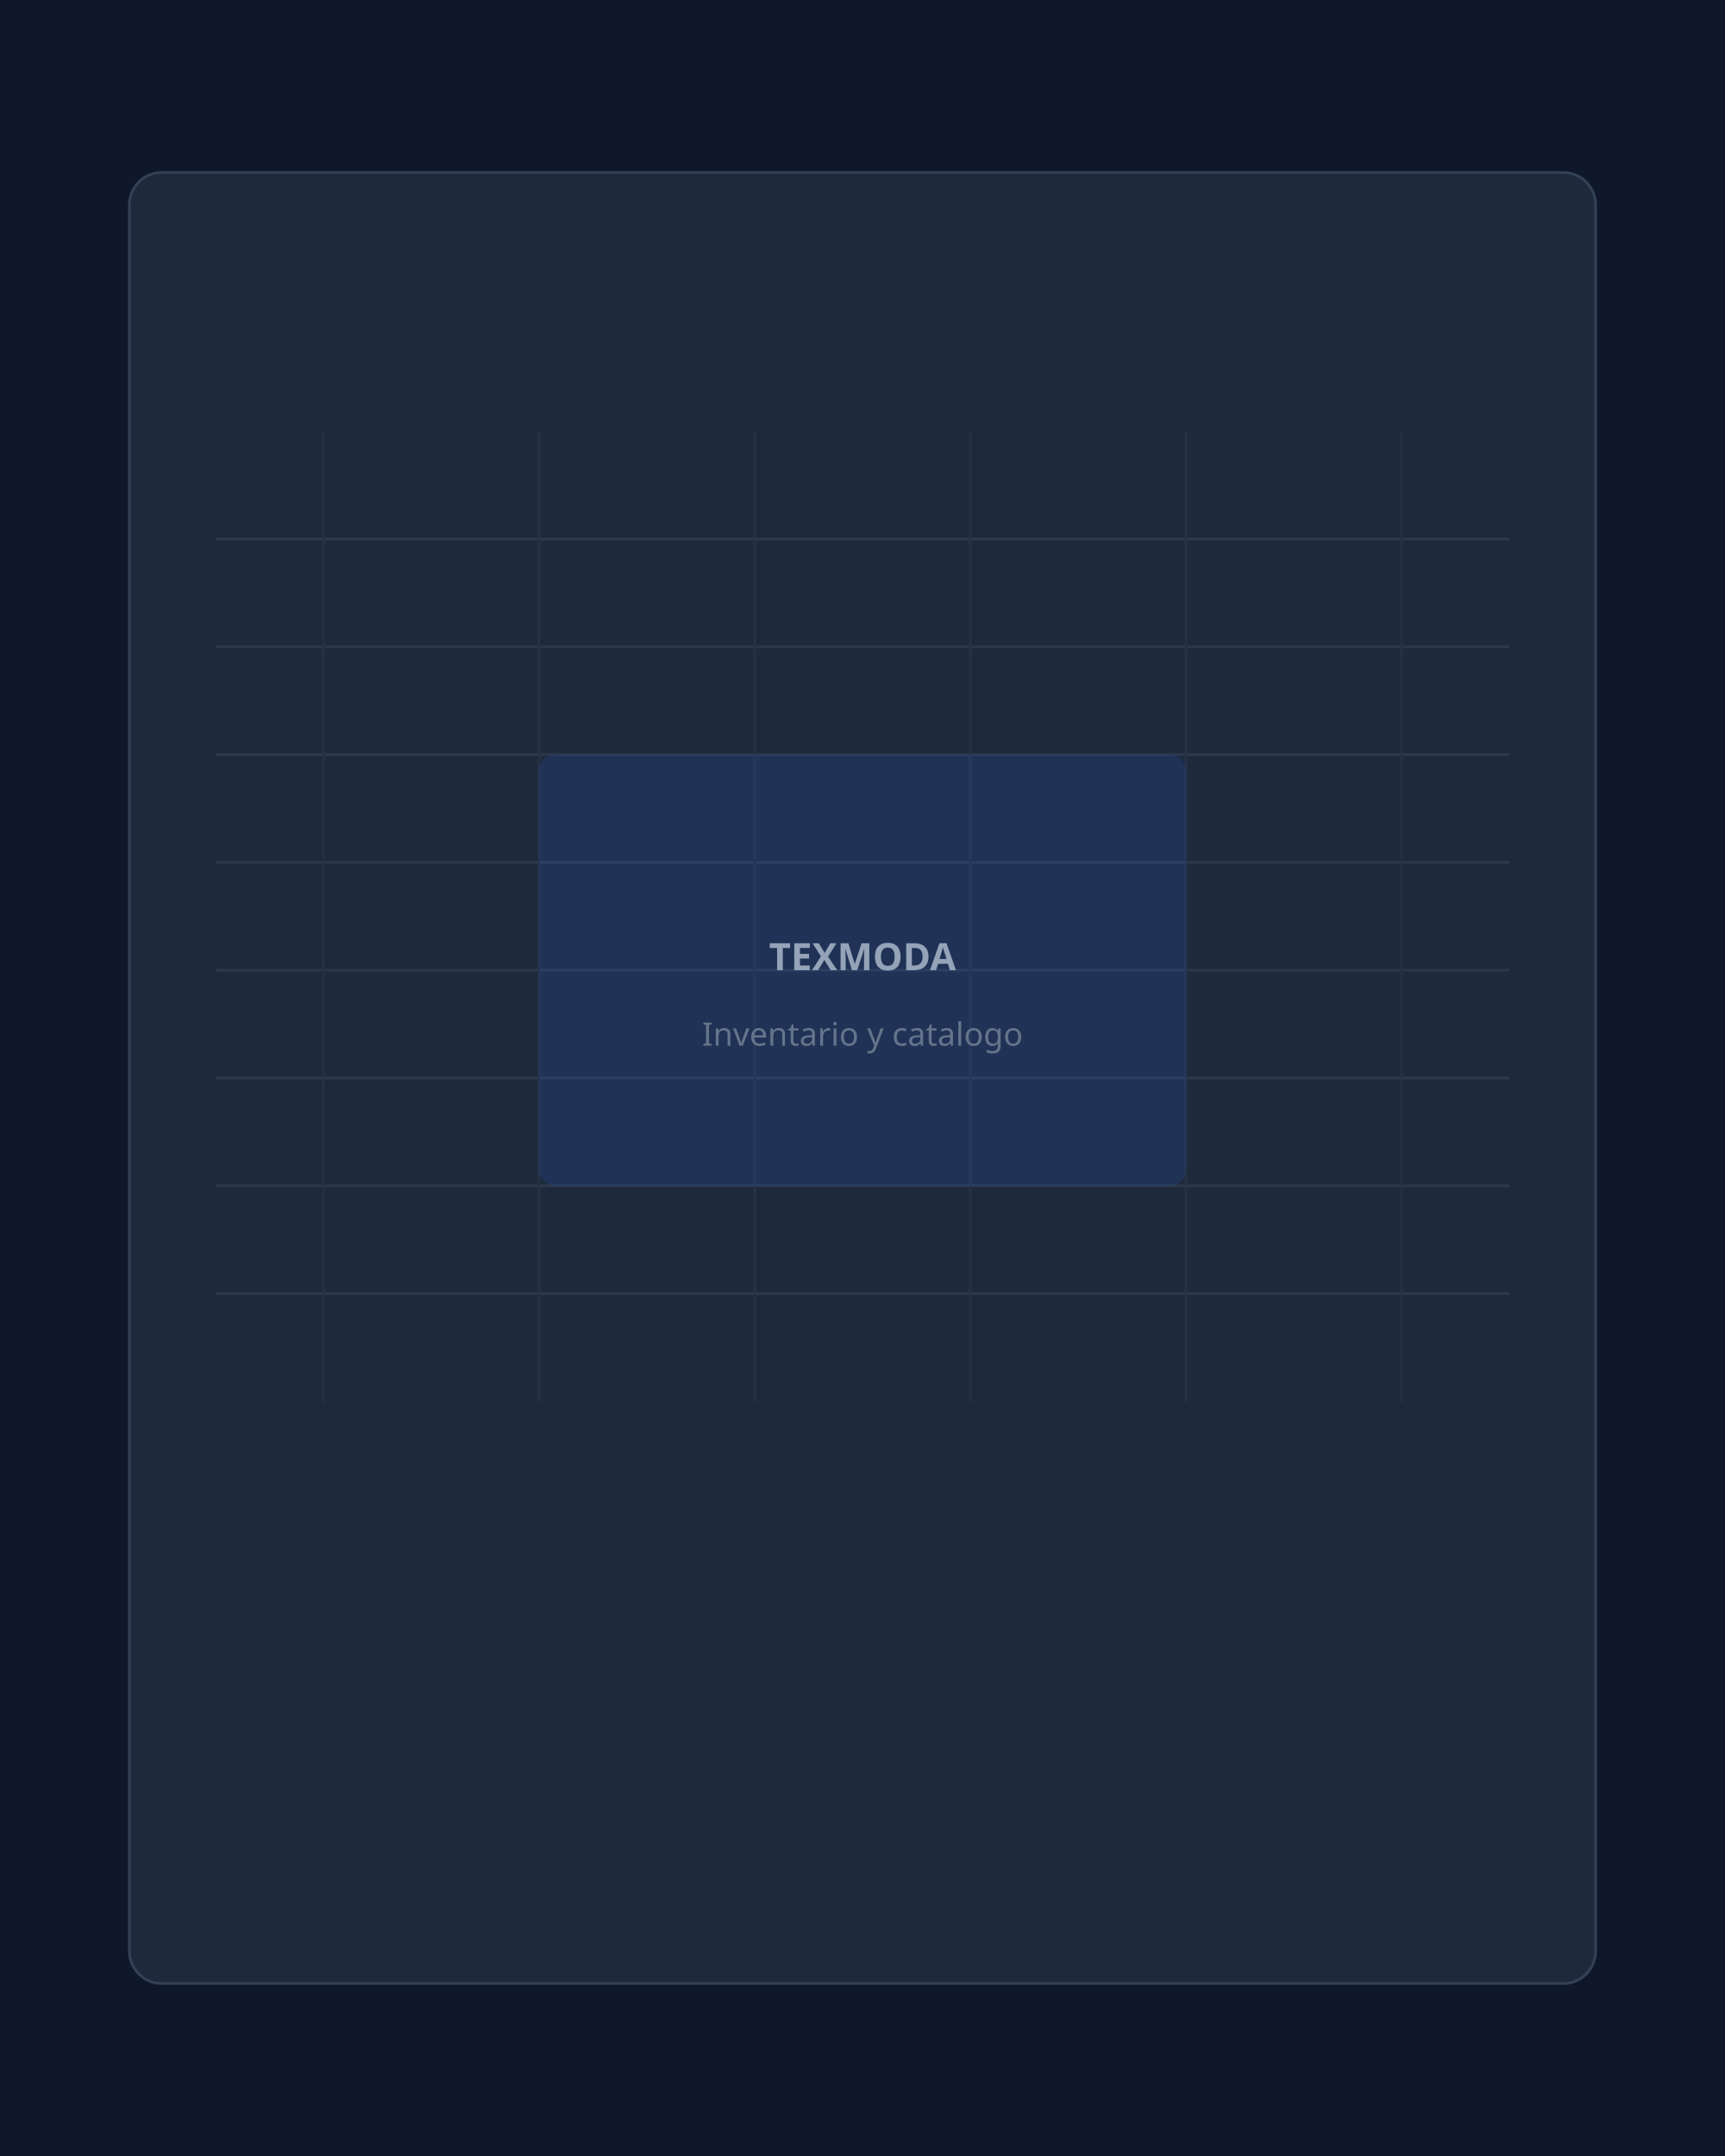
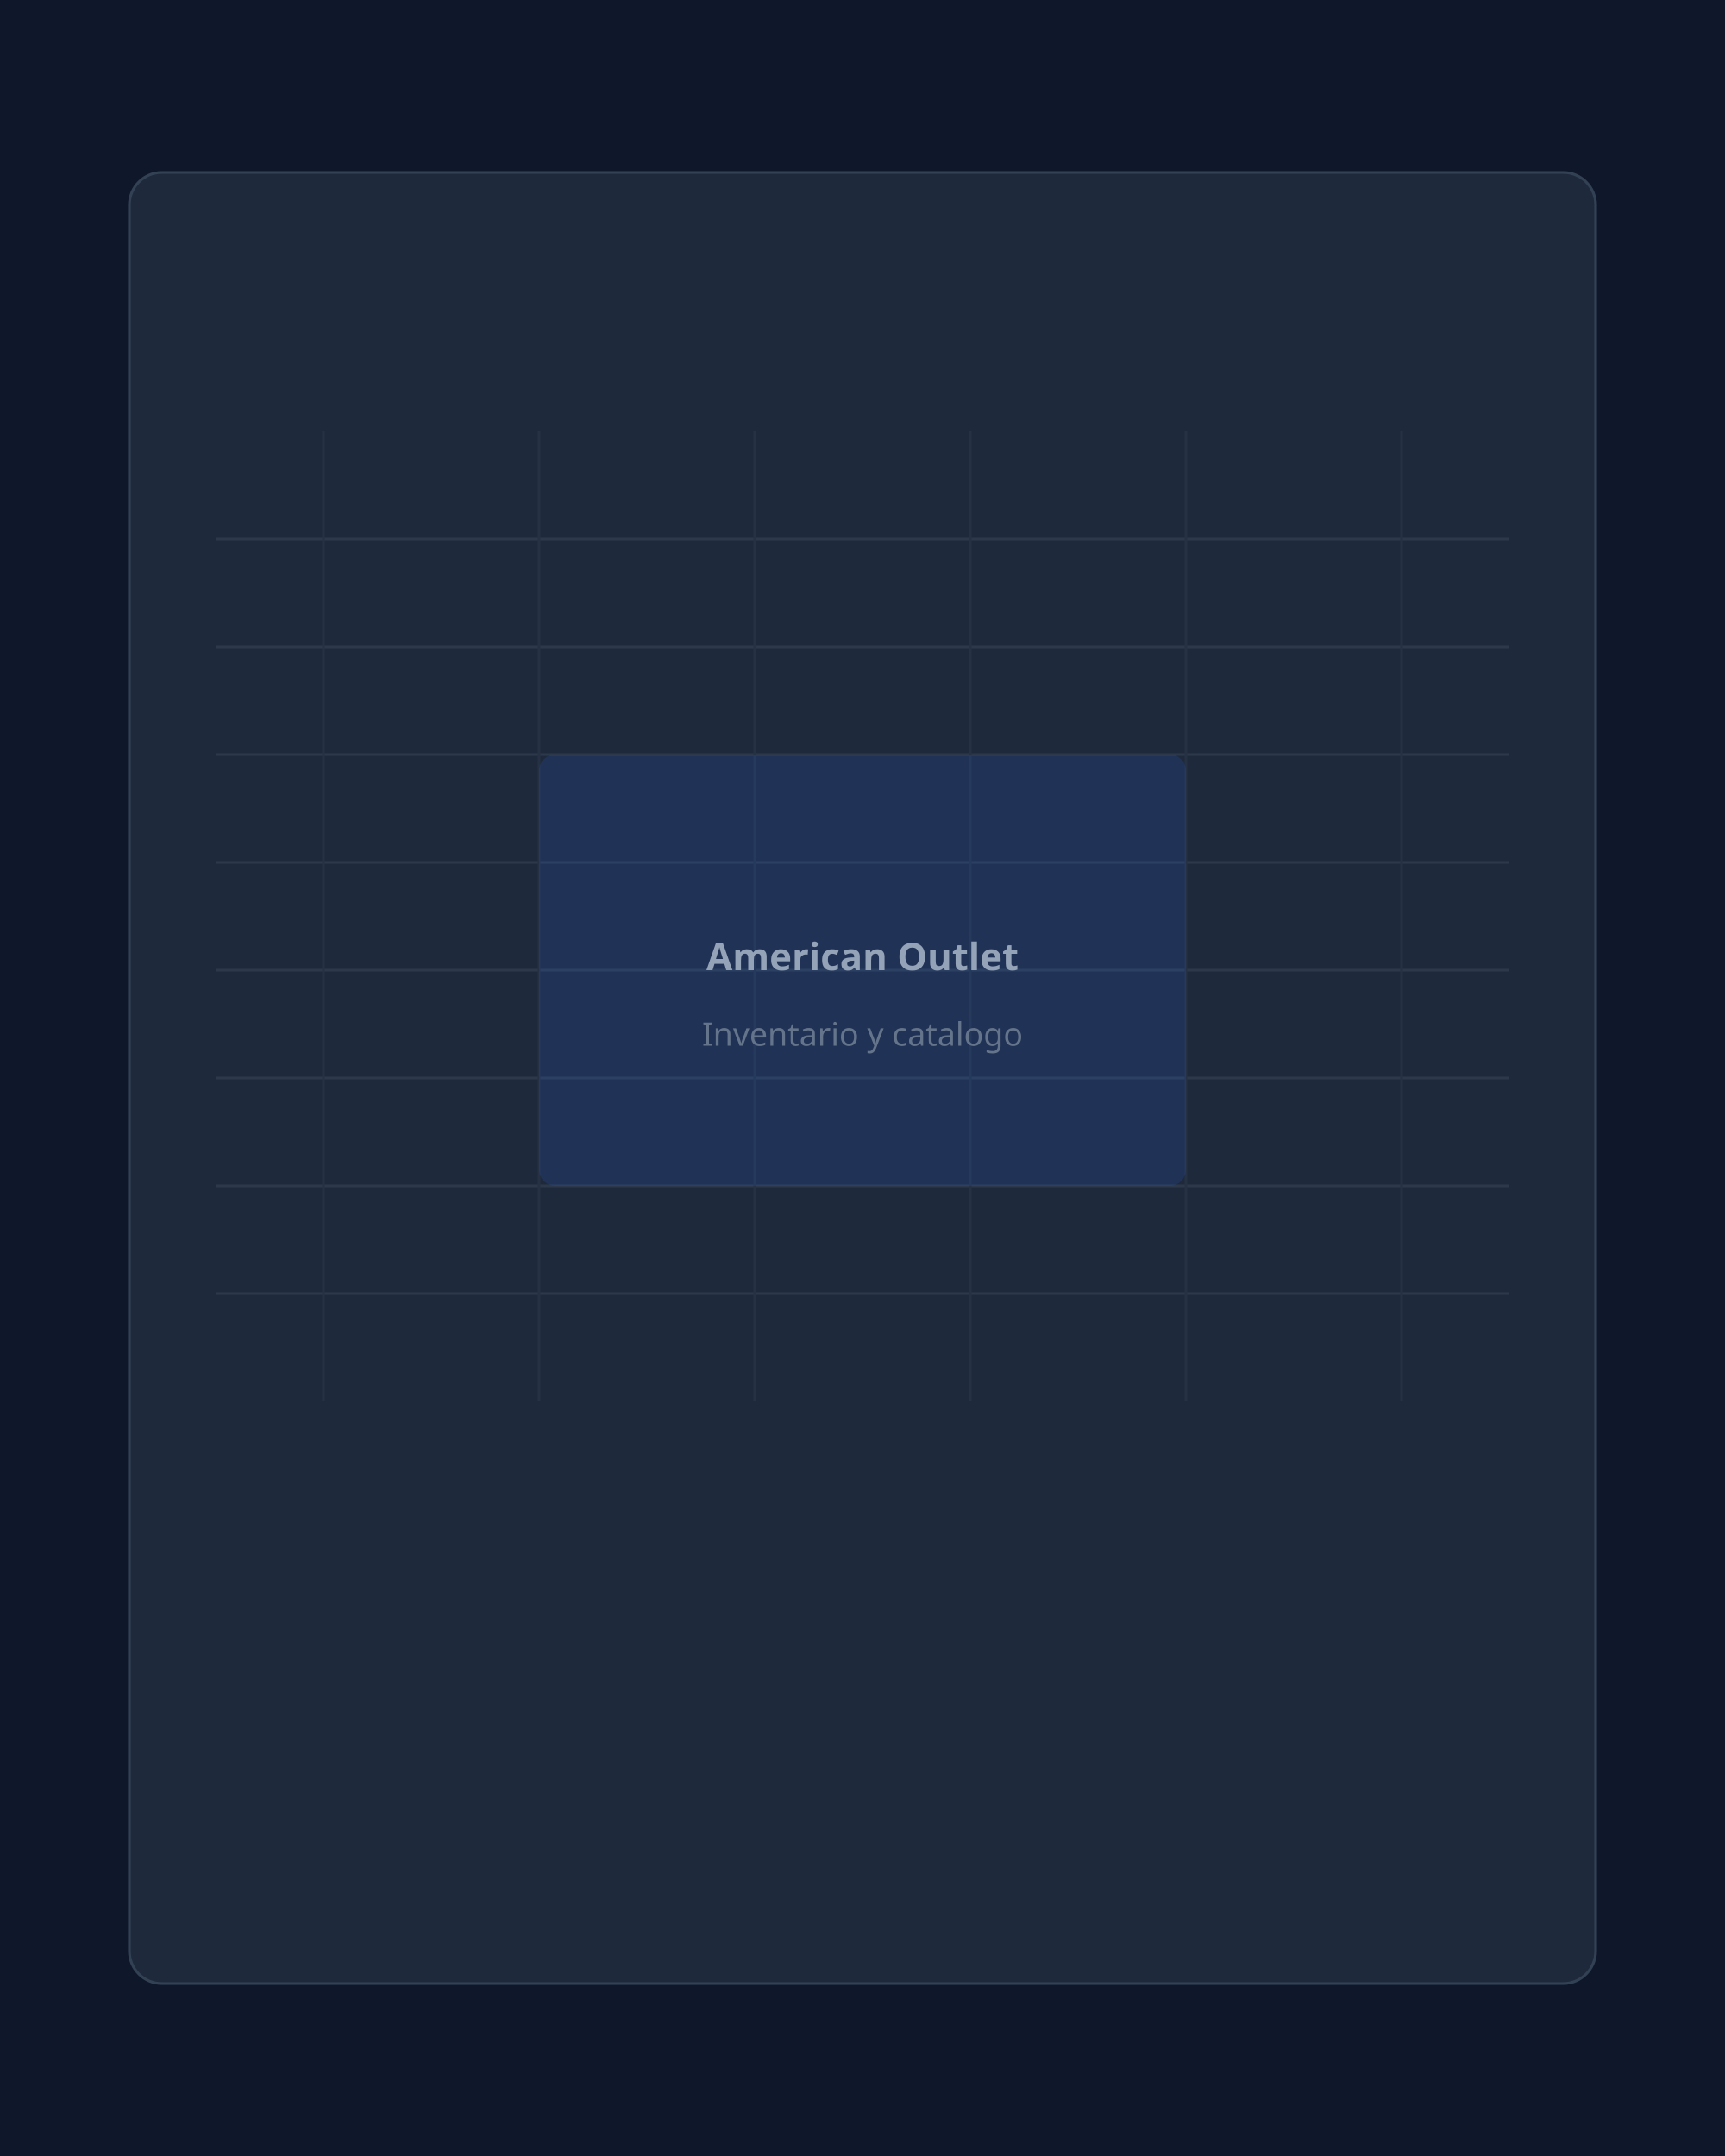
<svg xmlns="http://www.w3.org/2000/svg" width="640" height="800" viewBox="0 0 640 800" fill="none">
  <rect width="640" height="800" fill="#0f172a" />
  <rect x="48" y="64" width="544" height="672" rx="12" fill="#1e293b" stroke="#334155" stroke-width="1" />
  <g opacity="0.35">
    <path d="M80 200h480M80 240h480M80 280h480M80 320h480M80 360h480M80 400h480M80 440h480M80 480h480" stroke="#475569" stroke-width="1" />
    <path d="M120 160v360M200 160v360M280 160v360M360 160v360M440 160v360M520 160v360" stroke="#334155" stroke-width="1" />
  </g>
  <rect x="200" y="280" width="240" height="160" rx="6" fill="#2563eb" opacity="0.15" />
-   <text x="320" y="360" text-anchor="middle" fill="#94a3b8" font-family="system-ui,Segoe UI,sans-serif" font-size="14" font-weight="600">TEXMODA</text>
+   <text x="320" y="360" text-anchor="middle" fill="#94a3b8" font-family="system-ui,Segoe UI,sans-serif" font-size="14" font-weight="600">American Outlet</text>
  <text x="320" y="388" text-anchor="middle" fill="#64748b" font-family="system-ui,Segoe UI,sans-serif" font-size="12">Inventario y catalogo</text>
</svg>
